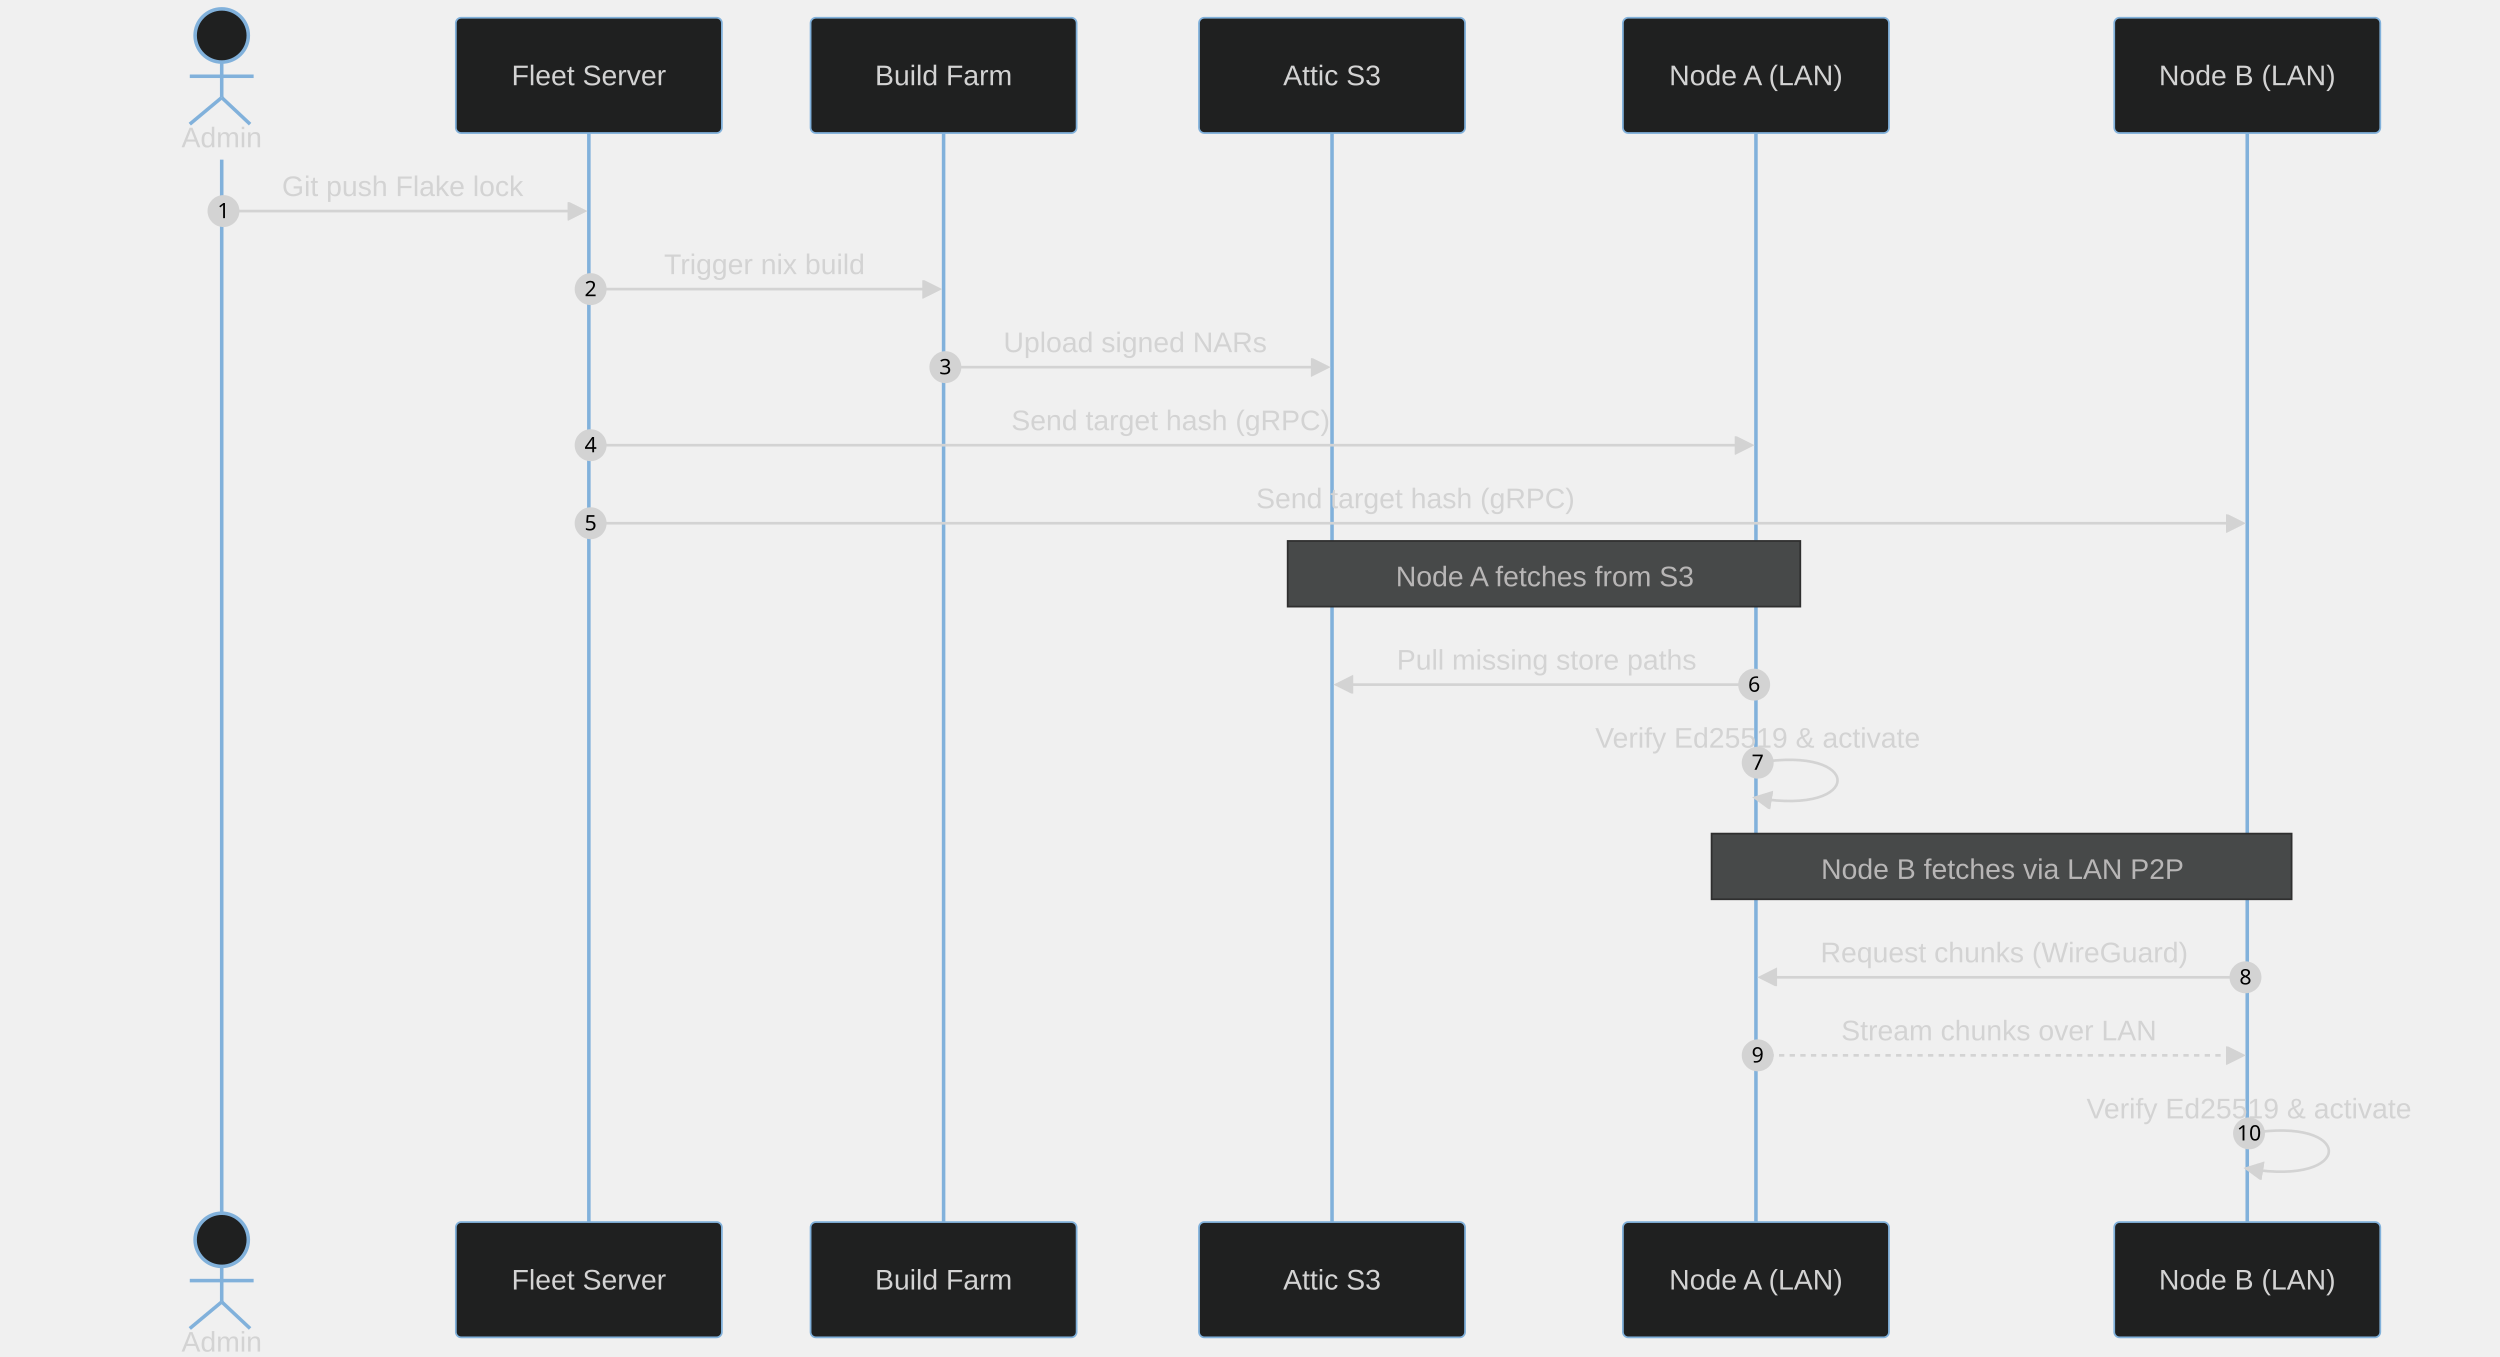
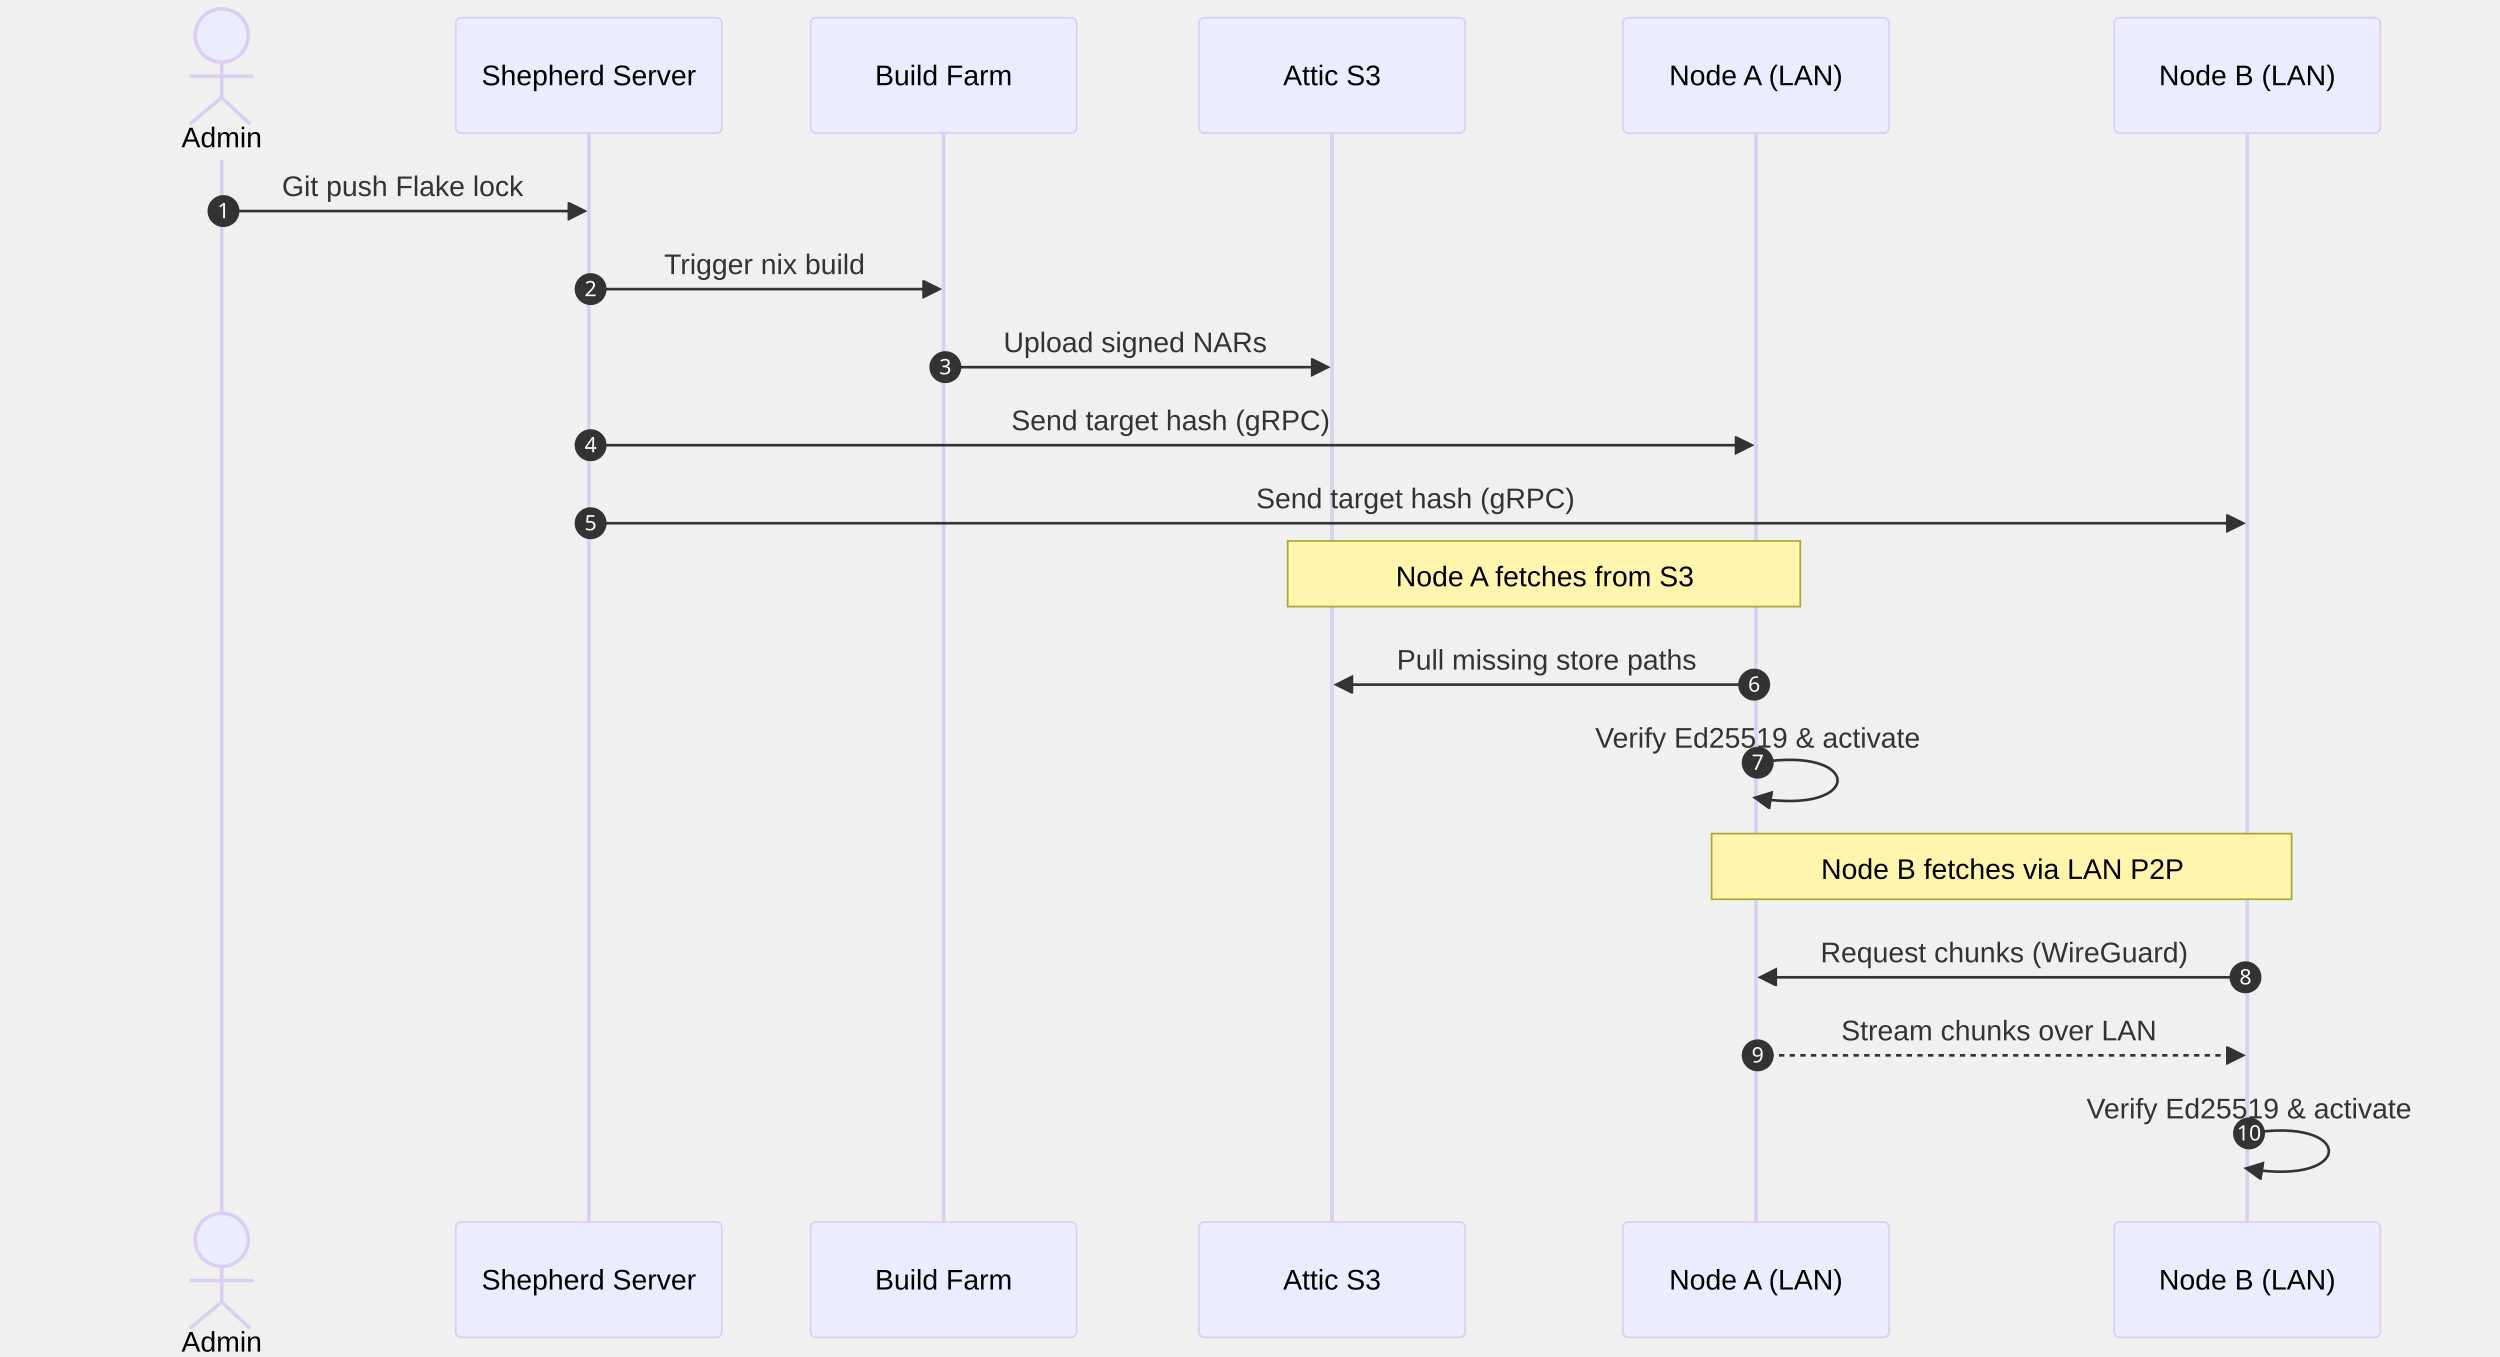
- <svg xmlns="http://www.w3.org/2000/svg" id="mermaid-1789812396548" width="100%" style="max-width: 1409.5px;" viewBox="-50 -10 1409.5 765" role="graphics-document document" aria-roledescription="sequence">
+ <svg xmlns="http://www.w3.org/2000/svg" id="mermaid-1789986017730" width="100%" style="max-width: 1409.5px;" viewBox="-50 -10 1409.5 765" role="graphics-document document" aria-roledescription="sequence">
  <g>
    <rect x="1142" y="679" fill="#eaeaea" stroke="#666" width="150" height="65" name="B" rx="3" ry="3" class="actor actor-bottom" />
    <text x="1217" y="711.5" dominant-baseline="central" alignment-baseline="central" class="actor" style="text-anchor: middle; font-size: 16px; font-weight: 400;">
      <tspan x="1217" dy="0">Node B (LAN)</tspan>
    </text>
  </g>
  <g>
    <rect x="865" y="679" fill="#eaeaea" stroke="#666" width="150" height="65" name="A" rx="3" ry="3" class="actor actor-bottom" />
    <text x="940" y="711.5" dominant-baseline="central" alignment-baseline="central" class="actor" style="text-anchor: middle; font-size: 16px; font-weight: 400;">
      <tspan x="940" dy="0">Node A (LAN)</tspan>
    </text>
  </g>
  <g>
    <rect x="626" y="679" fill="#eaeaea" stroke="#666" width="150" height="65" name="Attic" rx="3" ry="3" class="actor actor-bottom" />
    <text x="701" y="711.5" dominant-baseline="central" alignment-baseline="central" class="actor" style="text-anchor: middle; font-size: 16px; font-weight: 400;">
      <tspan x="701" dy="0">Attic S3</tspan>
    </text>
  </g>
  <g>
    <rect x="407" y="679" fill="#eaeaea" stroke="#666" width="150" height="65" name="Farm" rx="3" ry="3" class="actor actor-bottom" />
    <text x="482" y="711.5" dominant-baseline="central" alignment-baseline="central" class="actor" style="text-anchor: middle; font-size: 16px; font-weight: 400;">
      <tspan x="482" dy="0">Build Farm</tspan>
    </text>
  </g>
  <g>
    <rect x="207" y="679" fill="#eaeaea" stroke="#666" width="150" height="65" name="Server" rx="3" ry="3" class="actor actor-bottom" />
    <text x="282" y="711.5" dominant-baseline="central" alignment-baseline="central" class="actor" style="text-anchor: middle; font-size: 16px; font-weight: 400;">
-       <tspan x="282" dy="0">Fleet Server</tspan>
+       <tspan x="282" dy="0">Shepherd Server</tspan>
    </text>
  </g>
  <g>
    <line id="actor5" x1="1217" y1="5" x2="1217" y2="679" class="200" stroke-width="0.5px" stroke="#999" />
    <g id="root-5">
      <rect x="1142" y="0" fill="#eaeaea" stroke="#666" width="150" height="65" name="B" rx="3" ry="3" class="actor actor-top" />
      <text x="1217" y="32.5" dominant-baseline="central" alignment-baseline="central" class="actor" style="text-anchor: middle; font-size: 16px; font-weight: 400;">
        <tspan x="1217" dy="0">Node B (LAN)</tspan>
      </text>
    </g>
  </g>
  <g>
    <line id="actor4" x1="940" y1="5" x2="940" y2="679" class="200" stroke-width="0.5px" stroke="#999" />
    <g id="root-4">
      <rect x="865" y="0" fill="#eaeaea" stroke="#666" width="150" height="65" name="A" rx="3" ry="3" class="actor actor-top" />
      <text x="940" y="32.5" dominant-baseline="central" alignment-baseline="central" class="actor" style="text-anchor: middle; font-size: 16px; font-weight: 400;">
        <tspan x="940" dy="0">Node A (LAN)</tspan>
      </text>
    </g>
  </g>
  <g>
    <line id="actor3" x1="701" y1="5" x2="701" y2="679" class="200" stroke-width="0.5px" stroke="#999" />
    <g id="root-3">
      <rect x="626" y="0" fill="#eaeaea" stroke="#666" width="150" height="65" name="Attic" rx="3" ry="3" class="actor actor-top" />
      <text x="701" y="32.5" dominant-baseline="central" alignment-baseline="central" class="actor" style="text-anchor: middle; font-size: 16px; font-weight: 400;">
        <tspan x="701" dy="0">Attic S3</tspan>
      </text>
    </g>
  </g>
  <g>
    <line id="actor2" x1="482" y1="5" x2="482" y2="679" class="200" stroke-width="0.5px" stroke="#999" />
    <g id="root-2">
      <rect x="407" y="0" fill="#eaeaea" stroke="#666" width="150" height="65" name="Farm" rx="3" ry="3" class="actor actor-top" />
      <text x="482" y="32.5" dominant-baseline="central" alignment-baseline="central" class="actor" style="text-anchor: middle; font-size: 16px; font-weight: 400;">
        <tspan x="482" dy="0">Build Farm</tspan>
      </text>
    </g>
  </g>
  <g>
    <line id="actor1" x1="282" y1="5" x2="282" y2="679" class="200" stroke-width="0.5px" stroke="#999" />
    <g id="root-1">
      <rect x="207" y="0" fill="#eaeaea" stroke="#666" width="150" height="65" name="Server" rx="3" ry="3" class="actor actor-top" />
      <text x="282" y="32.5" dominant-baseline="central" alignment-baseline="central" class="actor" style="text-anchor: middle; font-size: 16px; font-weight: 400;">
-         <tspan x="282" dy="0">Fleet Server</tspan>
+         <tspan x="282" dy="0">Shepherd Server</tspan>
      </text>
    </g>
  </g>
-   <style>#mermaid-1789812396548{font-family:"trebuchet ms",verdana,arial,sans-serif;font-size:18px;fill:#ccc;}#mermaid-1789812396548 .error-icon{fill:#a44141;}#mermaid-1789812396548 .error-text{fill:#ddd;stroke:#ddd;}#mermaid-1789812396548 .edge-thickness-normal{stroke-width:2px;}#mermaid-1789812396548 .edge-thickness-thick{stroke-width:3.5px;}#mermaid-1789812396548 .edge-pattern-solid{stroke-dasharray:0;}#mermaid-1789812396548 .edge-pattern-dashed{stroke-dasharray:3;}#mermaid-1789812396548 .edge-pattern-dotted{stroke-dasharray:2;}#mermaid-1789812396548 .marker{fill:#58a6ff;stroke:#58a6ff;}#mermaid-1789812396548 .marker.cross{stroke:#58a6ff;}#mermaid-1789812396548 svg{font-family:"trebuchet ms",verdana,arial,sans-serif;font-size:18px;}#mermaid-1789812396548 .actor{stroke:#81B1DB;fill:#1f2020;}#mermaid-1789812396548 text.actor&gt;tspan{fill:lightgrey;stroke:none;}#mermaid-1789812396548 .actor-line{stroke:lightgrey;}#mermaid-1789812396548 .messageLine0{stroke-width:1.5;stroke-dasharray:none;stroke:lightgrey;}#mermaid-1789812396548 .messageLine1{stroke-width:1.5;stroke-dasharray:2,2;stroke:lightgrey;}#mermaid-1789812396548 #arrowhead path{fill:lightgrey;stroke:lightgrey;}#mermaid-1789812396548 .sequenceNumber{fill:black;}#mermaid-1789812396548 #sequencenumber{fill:lightgrey;}#mermaid-1789812396548 #crosshead path{fill:lightgrey;stroke:lightgrey;}#mermaid-1789812396548 .messageText{fill:lightgrey;stroke:none;}#mermaid-1789812396548 .labelBox{stroke:#81B1DB;fill:#1f2020;}#mermaid-1789812396548 .labelText,#mermaid-1789812396548 .labelText&gt;tspan{fill:lightgrey;stroke:none;}#mermaid-1789812396548 .loopText,#mermaid-1789812396548 .loopText&gt;tspan{fill:lightgrey;stroke:none;}#mermaid-1789812396548 .loopLine{stroke-width:2px;stroke-dasharray:2,2;stroke:#81B1DB;fill:#81B1DB;}#mermaid-1789812396548 .note{stroke:hsl(180, 0%, 18.353%);fill:hsl(180, 1.587%, 28.353%);}#mermaid-1789812396548 .noteText,#mermaid-1789812396548 .noteText&gt;tspan{fill:rgb(183.848, 181.552, 181.552);stroke:none;}#mermaid-1789812396548 .activation0{fill:hsl(180, 1.587%, 28.353%);stroke:#81B1DB;}#mermaid-1789812396548 .activation1{fill:hsl(180, 1.587%, 28.353%);stroke:#81B1DB;}#mermaid-1789812396548 .activation2{fill:hsl(180, 1.587%, 28.353%);stroke:#81B1DB;}#mermaid-1789812396548 .actorPopupMenu{position:absolute;}#mermaid-1789812396548 .actorPopupMenuPanel{position:absolute;fill:#1f2020;box-shadow:0px 8px 16px 0px rgba(0,0,0,0.2);filter:drop-shadow(3px 5px 2px rgb(0 0 0 / 0.4));}#mermaid-1789812396548 .actor-man line{stroke:#81B1DB;fill:#1f2020;}#mermaid-1789812396548 .actor-man circle,#mermaid-1789812396548 line{stroke:#81B1DB;fill:#1f2020;stroke-width:2px;}#mermaid-1789812396548 :root{--mermaid-font-family:"trebuchet ms",verdana,arial,sans-serif;}</style>
+   <style>#mermaid-1789986017730{font-family:"trebuchet ms",verdana,arial,sans-serif;font-size:18px;fill:#333;}#mermaid-1789986017730 .error-icon{fill:#552222;}#mermaid-1789986017730 .error-text{fill:#552222;stroke:#552222;}#mermaid-1789986017730 .edge-thickness-normal{stroke-width:2px;}#mermaid-1789986017730 .edge-thickness-thick{stroke-width:3.5px;}#mermaid-1789986017730 .edge-pattern-solid{stroke-dasharray:0;}#mermaid-1789986017730 .edge-pattern-dashed{stroke-dasharray:3;}#mermaid-1789986017730 .edge-pattern-dotted{stroke-dasharray:2;}#mermaid-1789986017730 .marker{fill:#0969da;stroke:#0969da;}#mermaid-1789986017730 .marker.cross{stroke:#0969da;}#mermaid-1789986017730 svg{font-family:"trebuchet ms",verdana,arial,sans-serif;font-size:18px;}#mermaid-1789986017730 .actor{stroke:hsl(259.626, 59.777%, 87.902%);fill:#ECECFF;}#mermaid-1789986017730 text.actor&gt;tspan{fill:black;stroke:none;}#mermaid-1789986017730 .actor-line{stroke:grey;}#mermaid-1789986017730 .messageLine0{stroke-width:1.5;stroke-dasharray:none;stroke:#333;}#mermaid-1789986017730 .messageLine1{stroke-width:1.5;stroke-dasharray:2,2;stroke:#333;}#mermaid-1789986017730 #arrowhead path{fill:#333;stroke:#333;}#mermaid-1789986017730 .sequenceNumber{fill:white;}#mermaid-1789986017730 #sequencenumber{fill:#333;}#mermaid-1789986017730 #crosshead path{fill:#333;stroke:#333;}#mermaid-1789986017730 .messageText{fill:#333;stroke:none;}#mermaid-1789986017730 .labelBox{stroke:hsl(259.626, 59.777%, 87.902%);fill:#ECECFF;}#mermaid-1789986017730 .labelText,#mermaid-1789986017730 .labelText&gt;tspan{fill:black;stroke:none;}#mermaid-1789986017730 .loopText,#mermaid-1789986017730 .loopText&gt;tspan{fill:black;stroke:none;}#mermaid-1789986017730 .loopLine{stroke-width:2px;stroke-dasharray:2,2;stroke:hsl(259.626, 59.777%, 87.902%);fill:hsl(259.626, 59.777%, 87.902%);}#mermaid-1789986017730 .note{stroke:#aaaa33;fill:#fff5ad;}#mermaid-1789986017730 .noteText,#mermaid-1789986017730 .noteText&gt;tspan{fill:black;stroke:none;}#mermaid-1789986017730 .activation0{fill:#f4f4f4;stroke:#666;}#mermaid-1789986017730 .activation1{fill:#f4f4f4;stroke:#666;}#mermaid-1789986017730 .activation2{fill:#f4f4f4;stroke:#666;}#mermaid-1789986017730 .actorPopupMenu{position:absolute;}#mermaid-1789986017730 .actorPopupMenuPanel{position:absolute;fill:#ECECFF;box-shadow:0px 8px 16px 0px rgba(0,0,0,0.2);filter:drop-shadow(3px 5px 2px rgb(0 0 0 / 0.4));}#mermaid-1789986017730 .actor-man line{stroke:hsl(259.626, 59.777%, 87.902%);fill:#ECECFF;}#mermaid-1789986017730 .actor-man circle,#mermaid-1789986017730 line{stroke:hsl(259.626, 59.777%, 87.902%);fill:#ECECFF;stroke-width:2px;}#mermaid-1789986017730 :root{--mermaid-font-family:"trebuchet ms",verdana,arial,sans-serif;}</style>
  <g />
  <defs>
    <symbol id="computer" width="24" height="24">
      <path transform="scale(.5)" d="M2 2v13h20v-13h-20zm18 11h-16v-9h16v9zm-10.228 6l.466-1h3.524l.467 1h-4.457zm14.228 3h-24l2-6h2.104l-1.33 4h18.45l-1.297-4h2.073l2 6zm-5-10h-14v-7h14v7z" />
    </symbol>
  </defs>
  <defs>
    <symbol id="database" fill-rule="evenodd" clip-rule="evenodd">
      <path transform="scale(.5)" d="M12.258.001l.256.004.255.005.253.008.251.01.249.012.247.015.246.016.242.019.241.02.239.023.236.024.233.027.231.028.229.031.225.032.223.034.22.036.217.038.214.04.211.041.208.043.205.045.201.046.198.048.194.05.191.051.187.053.183.054.18.056.175.057.172.059.168.06.163.061.16.063.155.064.15.066.074.033.073.033.071.034.07.034.069.035.068.035.067.035.066.035.064.036.064.036.062.036.06.036.06.037.058.037.058.037.055.038.055.038.053.038.052.038.051.039.05.039.048.039.047.039.045.04.044.04.043.04.041.04.04.041.039.041.037.041.036.041.034.041.033.042.032.042.03.042.029.042.027.042.026.043.024.043.023.043.021.043.02.043.018.044.017.043.015.044.013.044.012.044.011.045.009.044.007.045.006.045.004.045.002.045.001.045v17l-.001.045-.002.045-.004.045-.006.045-.007.045-.009.044-.011.045-.012.044-.013.044-.015.044-.017.043-.018.044-.02.043-.021.043-.023.043-.024.043-.026.043-.027.042-.029.042-.03.042-.032.042-.033.042-.034.041-.036.041-.037.041-.039.041-.04.041-.041.04-.043.04-.044.04-.045.04-.047.039-.048.039-.05.039-.051.039-.052.038-.053.038-.055.038-.055.038-.058.037-.058.037-.06.037-.06.036-.062.036-.064.036-.064.036-.066.035-.067.035-.068.035-.069.035-.07.034-.071.034-.073.033-.074.033-.15.066-.155.064-.16.063-.163.061-.168.06-.172.059-.175.057-.18.056-.183.054-.187.053-.191.051-.194.05-.198.048-.201.046-.205.045-.208.043-.211.041-.214.04-.217.038-.22.036-.223.034-.225.032-.229.031-.231.028-.233.027-.236.024-.239.023-.241.02-.242.019-.246.016-.247.015-.249.012-.251.01-.253.008-.255.005-.256.004-.258.001-.258-.001-.256-.004-.255-.005-.253-.008-.251-.01-.249-.012-.247-.015-.245-.016-.243-.019-.241-.02-.238-.023-.236-.024-.234-.027-.231-.028-.228-.031-.226-.032-.223-.034-.22-.036-.217-.038-.214-.04-.211-.041-.208-.043-.204-.045-.201-.046-.198-.048-.195-.05-.19-.051-.187-.053-.184-.054-.179-.056-.176-.057-.172-.059-.167-.06-.164-.061-.159-.063-.155-.064-.151-.066-.074-.033-.072-.033-.072-.034-.07-.034-.069-.035-.068-.035-.067-.035-.066-.035-.064-.036-.063-.036-.062-.036-.061-.036-.06-.037-.058-.037-.057-.037-.056-.038-.055-.038-.053-.038-.052-.038-.051-.039-.049-.039-.049-.039-.046-.039-.046-.04-.044-.04-.043-.04-.041-.04-.04-.041-.039-.041-.037-.041-.036-.041-.034-.041-.033-.042-.032-.042-.03-.042-.029-.042-.027-.042-.026-.043-.024-.043-.023-.043-.021-.043-.02-.043-.018-.044-.017-.043-.015-.044-.013-.044-.012-.044-.011-.045-.009-.044-.007-.045-.006-.045-.004-.045-.002-.045-.001-.045v-17l.001-.045.002-.045.004-.045.006-.045.007-.045.009-.044.011-.045.012-.044.013-.044.015-.044.017-.043.018-.044.02-.043.021-.043.023-.043.024-.043.026-.043.027-.042.029-.042.03-.042.032-.042.033-.042.034-.041.036-.041.037-.041.039-.041.04-.041.041-.04.043-.04.044-.04.046-.04.046-.039.049-.039.049-.039.051-.039.052-.038.053-.038.055-.038.056-.038.057-.037.058-.037.06-.037.061-.036.062-.036.063-.036.064-.036.066-.035.067-.035.068-.035.069-.035.07-.034.072-.034.072-.033.074-.033.151-.066.155-.064.159-.063.164-.061.167-.06.172-.059.176-.057.179-.056.184-.054.187-.053.19-.051.195-.05.198-.048.201-.046.204-.045.208-.043.211-.041.214-.04.217-.038.22-.036.223-.034.226-.032.228-.031.231-.028.234-.027.236-.024.238-.023.241-.02.243-.019.245-.016.247-.015.249-.012.251-.01.253-.008.255-.005.256-.004.258-.001.258.001zm-9.258 20.499v.01l.001.021.003.021.004.022.005.021.006.022.007.022.009.023.01.022.011.023.012.023.013.023.015.023.016.024.017.023.018.024.019.024.021.024.022.025.023.024.024.025.052.049.056.05.061.051.066.051.07.051.075.051.079.052.084.052.088.052.092.052.097.052.102.051.105.052.11.052.114.051.119.051.123.051.127.05.131.05.135.05.139.048.144.049.147.047.152.047.155.047.16.045.163.045.167.043.171.043.176.041.178.041.183.039.187.039.19.037.194.035.197.035.202.033.204.031.209.03.212.029.216.027.219.025.222.024.226.021.23.02.233.018.236.016.24.015.243.012.246.01.249.008.253.005.256.004.259.001.26-.001.257-.004.254-.005.25-.008.247-.011.244-.012.241-.014.237-.016.233-.018.231-.021.226-.021.224-.024.22-.026.216-.027.212-.028.21-.031.205-.031.202-.034.198-.034.194-.036.191-.037.187-.039.183-.04.179-.04.175-.042.172-.043.168-.044.163-.045.16-.046.155-.046.152-.047.148-.048.143-.049.139-.049.136-.05.131-.05.126-.05.123-.051.118-.052.114-.051.11-.052.106-.052.101-.052.096-.052.092-.052.088-.053.083-.051.079-.052.074-.052.07-.051.065-.051.06-.051.056-.05.051-.05.023-.024.023-.025.021-.024.02-.024.019-.024.018-.024.017-.024.015-.023.014-.024.013-.023.012-.023.01-.023.01-.022.008-.022.006-.022.006-.022.004-.022.004-.021.001-.021.001-.021v-4.127l-.077.055-.08.053-.083.054-.085.053-.087.052-.09.052-.093.051-.095.05-.097.05-.1.049-.102.049-.105.048-.106.047-.109.047-.111.046-.114.045-.115.045-.118.044-.12.043-.122.042-.124.042-.126.041-.128.04-.13.04-.132.038-.134.038-.135.037-.138.037-.139.035-.142.035-.143.034-.144.033-.147.032-.148.031-.15.03-.151.03-.153.029-.154.027-.156.027-.158.026-.159.025-.161.024-.162.023-.163.022-.165.021-.166.02-.167.019-.169.018-.169.017-.171.016-.173.015-.173.014-.175.013-.175.012-.177.011-.178.01-.179.008-.179.008-.181.006-.182.005-.182.004-.184.003-.184.002h-.37l-.184-.002-.184-.003-.182-.004-.182-.005-.181-.006-.179-.008-.179-.008-.178-.01-.176-.011-.176-.012-.175-.013-.173-.014-.172-.015-.171-.016-.17-.017-.169-.018-.167-.019-.166-.02-.165-.021-.163-.022-.162-.023-.161-.024-.159-.025-.157-.026-.156-.027-.155-.027-.153-.029-.151-.03-.15-.03-.148-.031-.146-.032-.145-.033-.143-.034-.141-.035-.14-.035-.137-.037-.136-.037-.134-.038-.132-.038-.13-.04-.128-.04-.126-.041-.124-.042-.122-.042-.12-.044-.117-.043-.116-.045-.113-.045-.112-.046-.109-.047-.106-.047-.105-.048-.102-.049-.1-.049-.097-.05-.095-.05-.093-.052-.09-.051-.087-.052-.085-.053-.083-.054-.08-.054-.077-.054v4.127zm0-5.654v.011l.001.021.003.021.004.021.005.022.006.022.007.022.009.022.01.022.011.023.012.023.013.023.015.024.016.023.017.024.018.024.019.024.021.024.022.024.023.025.024.024.052.05.056.05.061.05.066.051.07.051.075.052.079.051.084.052.088.052.092.052.097.052.102.052.105.052.11.051.114.051.119.052.123.05.127.051.131.05.135.049.139.049.144.048.147.048.152.047.155.046.16.045.163.045.167.044.171.042.176.042.178.04.183.04.187.038.19.037.194.036.197.034.202.033.204.032.209.03.212.028.216.027.219.025.222.024.226.022.23.02.233.018.236.016.24.014.243.012.246.01.249.008.253.006.256.003.259.001.26-.001.257-.003.254-.006.25-.008.247-.01.244-.012.241-.015.237-.016.233-.018.231-.02.226-.022.224-.024.22-.025.216-.027.212-.029.21-.03.205-.032.202-.033.198-.035.194-.036.191-.037.187-.039.183-.039.179-.041.175-.042.172-.043.168-.044.163-.045.16-.045.155-.047.152-.047.148-.048.143-.048.139-.05.136-.049.131-.05.126-.051.123-.051.118-.051.114-.052.11-.052.106-.052.101-.052.096-.052.092-.052.088-.052.083-.052.079-.052.074-.051.07-.052.065-.051.06-.05.056-.051.051-.049.023-.025.023-.024.021-.025.02-.024.019-.024.018-.024.017-.024.015-.023.014-.023.013-.024.012-.022.01-.023.01-.023.008-.022.006-.022.006-.022.004-.021.004-.022.001-.021.001-.021v-4.139l-.077.054-.08.054-.083.054-.085.052-.087.053-.09.051-.093.051-.095.051-.097.05-.1.049-.102.049-.105.048-.106.047-.109.047-.111.046-.114.045-.115.044-.118.044-.12.044-.122.042-.124.042-.126.041-.128.04-.13.039-.132.039-.134.038-.135.037-.138.036-.139.036-.142.035-.143.033-.144.033-.147.033-.148.031-.15.03-.151.03-.153.028-.154.028-.156.027-.158.026-.159.025-.161.024-.162.023-.163.022-.165.021-.166.02-.167.019-.169.018-.169.017-.171.016-.173.015-.173.014-.175.013-.175.012-.177.011-.178.009-.179.009-.179.007-.181.007-.182.005-.182.004-.184.003-.184.002h-.37l-.184-.002-.184-.003-.182-.004-.182-.005-.181-.007-.179-.007-.179-.009-.178-.009-.176-.011-.176-.012-.175-.013-.173-.014-.172-.015-.171-.016-.17-.017-.169-.018-.167-.019-.166-.02-.165-.021-.163-.022-.162-.023-.161-.024-.159-.025-.157-.026-.156-.027-.155-.028-.153-.028-.151-.03-.15-.03-.148-.031-.146-.033-.145-.033-.143-.033-.141-.035-.14-.036-.137-.036-.136-.037-.134-.038-.132-.039-.13-.039-.128-.04-.126-.041-.124-.042-.122-.043-.12-.043-.117-.044-.116-.044-.113-.046-.112-.046-.109-.046-.106-.047-.105-.048-.102-.049-.1-.049-.097-.05-.095-.051-.093-.051-.09-.051-.087-.053-.085-.052-.083-.054-.08-.054-.077-.054v4.139zm0-5.666v.011l.001.02.003.022.004.021.005.022.006.021.007.022.009.023.01.022.011.023.012.023.013.023.015.023.016.024.017.024.018.023.019.024.021.025.022.024.023.024.024.025.052.05.056.05.061.05.066.051.07.051.075.052.079.051.084.052.088.052.092.052.097.052.102.052.105.051.11.052.114.051.119.051.123.051.127.05.131.05.135.05.139.049.144.048.147.048.152.047.155.046.16.045.163.045.167.043.171.043.176.042.178.04.183.04.187.038.19.037.194.036.197.034.202.033.204.032.209.03.212.028.216.027.219.025.222.024.226.021.23.02.233.018.236.017.24.014.243.012.246.01.249.008.253.006.256.003.259.001.26-.001.257-.003.254-.006.25-.008.247-.01.244-.013.241-.014.237-.016.233-.018.231-.02.226-.022.224-.024.22-.025.216-.027.212-.029.21-.03.205-.032.202-.033.198-.035.194-.036.191-.037.187-.039.183-.039.179-.041.175-.042.172-.043.168-.044.163-.045.16-.045.155-.047.152-.047.148-.048.143-.049.139-.049.136-.049.131-.051.126-.05.123-.051.118-.052.114-.051.11-.052.106-.052.101-.052.096-.052.092-.052.088-.052.083-.052.079-.052.074-.052.07-.051.065-.051.06-.051.056-.05.051-.049.023-.025.023-.025.021-.024.02-.024.019-.024.018-.024.017-.024.015-.023.014-.024.013-.023.012-.023.01-.022.01-.023.008-.022.006-.022.006-.022.004-.022.004-.021.001-.021.001-.021v-4.153l-.077.054-.08.054-.083.053-.085.053-.087.053-.09.051-.093.051-.095.051-.097.05-.1.049-.102.048-.105.048-.106.048-.109.046-.111.046-.114.046-.115.044-.118.044-.12.043-.122.043-.124.042-.126.041-.128.04-.13.039-.132.039-.134.038-.135.037-.138.036-.139.036-.142.034-.143.034-.144.033-.147.032-.148.032-.15.03-.151.03-.153.028-.154.028-.156.027-.158.026-.159.024-.161.024-.162.023-.163.023-.165.021-.166.02-.167.019-.169.018-.169.017-.171.016-.173.015-.173.014-.175.013-.175.012-.177.01-.178.01-.179.009-.179.007-.181.006-.182.006-.182.004-.184.003-.184.001-.185.001-.185-.001-.184-.001-.184-.003-.182-.004-.182-.006-.181-.006-.179-.007-.179-.009-.178-.01-.176-.01-.176-.012-.175-.013-.173-.014-.172-.015-.171-.016-.17-.017-.169-.018-.167-.019-.166-.02-.165-.021-.163-.023-.162-.023-.161-.024-.159-.024-.157-.026-.156-.027-.155-.028-.153-.028-.151-.03-.15-.03-.148-.032-.146-.032-.145-.033-.143-.034-.141-.034-.14-.036-.137-.036-.136-.037-.134-.038-.132-.039-.13-.039-.128-.041-.126-.041-.124-.041-.122-.043-.12-.043-.117-.044-.116-.044-.113-.046-.112-.046-.109-.046-.106-.048-.105-.048-.102-.048-.1-.05-.097-.049-.095-.051-.093-.051-.09-.052-.087-.052-.085-.053-.083-.053-.08-.054-.077-.054v4.153zm8.74-8.179l-.257.004-.254.005-.25.008-.247.011-.244.012-.241.014-.237.016-.233.018-.231.021-.226.022-.224.023-.22.026-.216.027-.212.028-.21.031-.205.032-.202.033-.198.034-.194.036-.191.038-.187.038-.183.04-.179.041-.175.042-.172.043-.168.043-.163.045-.16.046-.155.046-.152.048-.148.048-.143.048-.139.049-.136.05-.131.05-.126.051-.123.051-.118.051-.114.052-.11.052-.106.052-.101.052-.096.052-.092.052-.088.052-.083.052-.079.052-.074.051-.07.052-.065.051-.06.05-.056.05-.051.05-.023.025-.023.024-.021.024-.02.025-.019.024-.018.024-.017.023-.015.024-.014.023-.013.023-.012.023-.01.023-.01.022-.008.022-.006.023-.006.021-.004.022-.004.021-.001.021-.001.021.001.021.001.021.004.021.004.022.006.021.006.023.008.022.01.022.01.023.012.023.013.023.014.023.015.024.017.023.018.024.019.024.02.025.021.024.023.024.023.025.051.05.056.05.06.05.065.051.07.052.074.051.079.052.083.052.088.052.092.052.096.052.101.052.106.052.11.052.114.052.118.051.123.051.126.051.131.05.136.05.139.049.143.048.148.048.152.048.155.046.16.046.163.045.168.043.172.043.175.042.179.041.183.04.187.038.191.038.194.036.198.034.202.033.205.032.21.031.212.028.216.027.22.026.224.023.226.022.231.021.233.018.237.016.241.014.244.012.247.011.25.008.254.005.257.004.26.001.26-.001.257-.004.254-.005.25-.008.247-.011.244-.012.241-.014.237-.016.233-.018.231-.021.226-.022.224-.023.22-.026.216-.027.212-.028.21-.031.205-.032.202-.033.198-.034.194-.036.191-.038.187-.038.183-.04.179-.041.175-.042.172-.043.168-.043.163-.045.16-.046.155-.046.152-.048.148-.048.143-.048.139-.049.136-.05.131-.05.126-.051.123-.051.118-.051.114-.052.11-.052.106-.052.101-.052.096-.052.092-.052.088-.052.083-.052.079-.052.074-.051.07-.052.065-.051.06-.05.056-.05.051-.05.023-.025.023-.024.021-.024.02-.025.019-.024.018-.024.017-.023.015-.024.014-.023.013-.023.012-.023.01-.023.01-.022.008-.022.006-.023.006-.021.004-.022.004-.021.001-.021.001-.021-.001-.021-.001-.021-.004-.021-.004-.022-.006-.021-.006-.023-.008-.022-.01-.022-.01-.023-.012-.023-.013-.023-.014-.023-.015-.024-.017-.023-.018-.024-.019-.024-.02-.025-.021-.024-.023-.024-.023-.025-.051-.05-.056-.05-.06-.05-.065-.051-.07-.052-.074-.051-.079-.052-.083-.052-.088-.052-.092-.052-.096-.052-.101-.052-.106-.052-.11-.052-.114-.052-.118-.051-.123-.051-.126-.051-.131-.05-.136-.05-.139-.049-.143-.048-.148-.048-.152-.048-.155-.046-.16-.046-.163-.045-.168-.043-.172-.043-.175-.042-.179-.041-.183-.04-.187-.038-.191-.038-.194-.036-.198-.034-.202-.033-.205-.032-.21-.031-.212-.028-.216-.027-.22-.026-.224-.023-.226-.022-.231-.021-.233-.018-.237-.016-.241-.014-.244-.012-.247-.011-.25-.008-.254-.005-.257-.004-.26-.001-.26.001z" />
    </symbol>
  </defs>
  <defs>
    <symbol id="clock" width="24" height="24">
      <path transform="scale(.5)" d="M12 2c5.514 0 10 4.486 10 10s-4.486 10-10 10-10-4.486-10-10 4.486-10 10-10zm0-2c-6.627 0-12 5.373-12 12s5.373 12 12 12 12-5.373 12-12-5.373-12-12-12zm5.848 12.459c.202.038.202.333.001.372-1.907.361-6.045 1.111-6.547 1.111-.719 0-1.301-.582-1.301-1.301 0-.512.77-5.447 1.125-7.445.034-.192.312-.181.343.014l.985 6.238 5.394 1.011z" />
    </symbol>
  </defs>
  <defs>
    <marker id="arrowhead" refX="7.9" refY="5" markerUnits="userSpaceOnUse" markerWidth="12" markerHeight="12" orient="auto">
      <path d="M 0 0 L 10 5 L 0 10 z" />
    </marker>
  </defs>
  <defs>
    <marker id="crosshead" markerWidth="15" markerHeight="8" orient="auto" refX="4" refY="4.5">
      <path fill="none" stroke="#000000" stroke-width="1pt" d="M 1,2 L 6,7 M 6,2 L 1,7" style="stroke-dasharray: 0, 0;" />
    </marker>
  </defs>
  <defs>
    <marker id="filled-head" refX="15.5" refY="7" markerWidth="20" markerHeight="28" orient="auto">
      <path d="M 18,7 L9,13 L14,7 L9,1 Z" />
    </marker>
  </defs>
  <defs>
    <marker id="sequencenumber" refX="15" refY="15" markerWidth="60" markerHeight="40" orient="auto">
      <circle cx="15" cy="15" r="6" />
    </marker>
  </defs>
  <g>
    <rect x="676" y="295" fill="#EDF2AE" stroke="#666" width="289" height="37" rx="0" ry="0" class="note" />
    <text x="821" y="300" text-anchor="middle" dominant-baseline="middle" alignment-baseline="middle" class="noteText" dy="1em" style="font-size: 16px; font-weight: 400;">
      <tspan x="821">Node A fetches from S3</tspan>
    </text>
  </g>
  <g>
    <rect x="915" y="460" fill="#EDF2AE" stroke="#666" width="327" height="37" rx="0" ry="0" class="note" />
    <text x="1079" y="465" text-anchor="middle" dominant-baseline="middle" alignment-baseline="middle" class="noteText" dy="1em" style="font-size: 16px; font-weight: 400;">
      <tspan x="1079">Node B fetches via LAN P2P</tspan>
    </text>
  </g>
  <line id="actor0" x1="75" y1="80" x2="75" y2="679" class="200" stroke-width="0.5px" stroke="#999" />
  <g class="actor-man actor-top" name="Admin">
    <line id="actor-man-torso0" x1="75" y1="25" x2="75" y2="45" />
    <line id="actor-man-arms0" x1="57" y1="33" x2="93" y2="33" />
    <line x1="57" y1="60" x2="75" y2="45" />
    <line x1="75" y1="45" x2="91" y2="60" />
    <circle cx="75" cy="10" r="15" width="150" height="65" />
    <text x="75" y="67.5" dominant-baseline="central" alignment-baseline="central" class="actor" style="text-anchor: middle; font-size: 16px; font-weight: 400;">
      <tspan x="75" dy="0">Admin</tspan>
    </text>
  </g>
  <text x="177" y="80" text-anchor="middle" dominant-baseline="middle" alignment-baseline="middle" class="messageText" dy="1em" style="font-size: 16px; font-weight: 400;">Git push Flake lock</text>
  <line x1="76" y1="109" x2="278" y2="109" class="messageLine0" stroke-width="2" stroke="none" marker-end="url(#arrowhead)" marker-start="url(#sequencenumber)" style="fill: none;" />
  <text x="76" y="113" font-family="sans-serif" font-size="12px" text-anchor="middle" class="sequenceNumber">1</text>
  <text x="381" y="124" text-anchor="middle" dominant-baseline="middle" alignment-baseline="middle" class="messageText" dy="1em" style="font-size: 16px; font-weight: 400;">Trigger nix build</text>
  <line x1="283" y1="153" x2="478" y2="153" class="messageLine0" stroke-width="2" stroke="none" marker-end="url(#arrowhead)" marker-start="url(#sequencenumber)" style="fill: none;" />
  <text x="283" y="157" font-family="sans-serif" font-size="12px" text-anchor="middle" class="sequenceNumber">2</text>
  <text x="590" y="168" text-anchor="middle" dominant-baseline="middle" alignment-baseline="middle" class="messageText" dy="1em" style="font-size: 16px; font-weight: 400;">Upload signed NARs</text>
  <line x1="483" y1="197" x2="697" y2="197" class="messageLine0" stroke-width="2" stroke="none" marker-end="url(#arrowhead)" marker-start="url(#sequencenumber)" style="fill: none;" />
  <text x="483" y="201" font-family="sans-serif" font-size="12px" text-anchor="middle" class="sequenceNumber">3</text>
  <text x="610" y="212" text-anchor="middle" dominant-baseline="middle" alignment-baseline="middle" class="messageText" dy="1em" style="font-size: 16px; font-weight: 400;">Send target hash (gRPC)</text>
  <line x1="283" y1="241" x2="936" y2="241" class="messageLine0" stroke-width="2" stroke="none" marker-end="url(#arrowhead)" marker-start="url(#sequencenumber)" style="fill: none;" />
  <text x="283" y="245" font-family="sans-serif" font-size="12px" text-anchor="middle" class="sequenceNumber">4</text>
  <text x="748" y="256" text-anchor="middle" dominant-baseline="middle" alignment-baseline="middle" class="messageText" dy="1em" style="font-size: 16px; font-weight: 400;">Send target hash (gRPC)</text>
  <line x1="283" y1="285" x2="1213" y2="285" class="messageLine0" stroke-width="2" stroke="none" marker-end="url(#arrowhead)" marker-start="url(#sequencenumber)" style="fill: none;" />
  <text x="283" y="289" font-family="sans-serif" font-size="12px" text-anchor="middle" class="sequenceNumber">5</text>
  <text x="822" y="347" text-anchor="middle" dominant-baseline="middle" alignment-baseline="middle" class="messageText" dy="1em" style="font-size: 16px; font-weight: 400;">Pull missing store paths</text>
  <line x1="939" y1="376" x2="705" y2="376" class="messageLine0" stroke-width="2" stroke="none" marker-end="url(#arrowhead)" marker-start="url(#sequencenumber)" style="fill: none;" />
  <text x="939" y="380" font-family="sans-serif" font-size="12px" text-anchor="middle" class="sequenceNumber">6</text>
  <text x="941" y="391" text-anchor="middle" dominant-baseline="middle" alignment-baseline="middle" class="messageText" dy="1em" style="font-size: 16px; font-weight: 400;">Verify Ed25519 &amp; activate</text>
  <path d="M 941,420 C 1001,410 1001,450 941,440" class="messageLine0" stroke-width="2" stroke="none" marker-end="url(#arrowhead)" marker-start="url(#sequencenumber)" style="fill: none;" />
  <text x="941" y="424" font-family="sans-serif" font-size="12px" text-anchor="middle" class="sequenceNumber">7</text>
  <text x="1080" y="512" text-anchor="middle" dominant-baseline="middle" alignment-baseline="middle" class="messageText" dy="1em" style="font-size: 16px; font-weight: 400;">Request chunks (WireGuard)</text>
  <line x1="1216" y1="541" x2="944" y2="541" class="messageLine0" stroke-width="2" stroke="none" marker-end="url(#arrowhead)" marker-start="url(#sequencenumber)" style="fill: none;" />
  <text x="1216" y="545" font-family="sans-serif" font-size="12px" text-anchor="middle" class="sequenceNumber">8</text>
  <text x="1077" y="556" text-anchor="middle" dominant-baseline="middle" alignment-baseline="middle" class="messageText" dy="1em" style="font-size: 16px; font-weight: 400;">Stream chunks over LAN</text>
  <line x1="941" y1="585" x2="1213" y2="585" class="messageLine1" stroke-width="2" stroke="none" marker-end="url(#arrowhead)" marker-start="url(#sequencenumber)" style="stroke-dasharray: 3, 3; fill: none;" />
  <text x="941" y="589" font-family="sans-serif" font-size="12px" text-anchor="middle" class="sequenceNumber">9</text>
  <text x="1218" y="600" text-anchor="middle" dominant-baseline="middle" alignment-baseline="middle" class="messageText" dy="1em" style="font-size: 16px; font-weight: 400;">Verify Ed25519 &amp; activate</text>
  <path d="M 1218,629 C 1278,619 1278,659 1218,649" class="messageLine0" stroke-width="2" stroke="none" marker-end="url(#arrowhead)" marker-start="url(#sequencenumber)" style="fill: none;" />
  <text x="1218" y="633" font-family="sans-serif" font-size="12px" text-anchor="middle" class="sequenceNumber">10</text>
  <g class="actor-man actor-bottom" name="Admin">
    <line id="actor-man-torso5" x1="75" y1="704" x2="75" y2="724" />
    <line id="actor-man-arms5" x1="57" y1="712" x2="93" y2="712" />
    <line x1="57" y1="739" x2="75" y2="724" />
    <line x1="75" y1="724" x2="91" y2="739" />
    <circle cx="75" cy="689" r="15" width="150" height="65" />
    <text x="75" y="746.5" dominant-baseline="central" alignment-baseline="central" class="actor" style="text-anchor: middle; font-size: 16px; font-weight: 400;">
      <tspan x="75" dy="0">Admin</tspan>
    </text>
  </g>
</svg>
